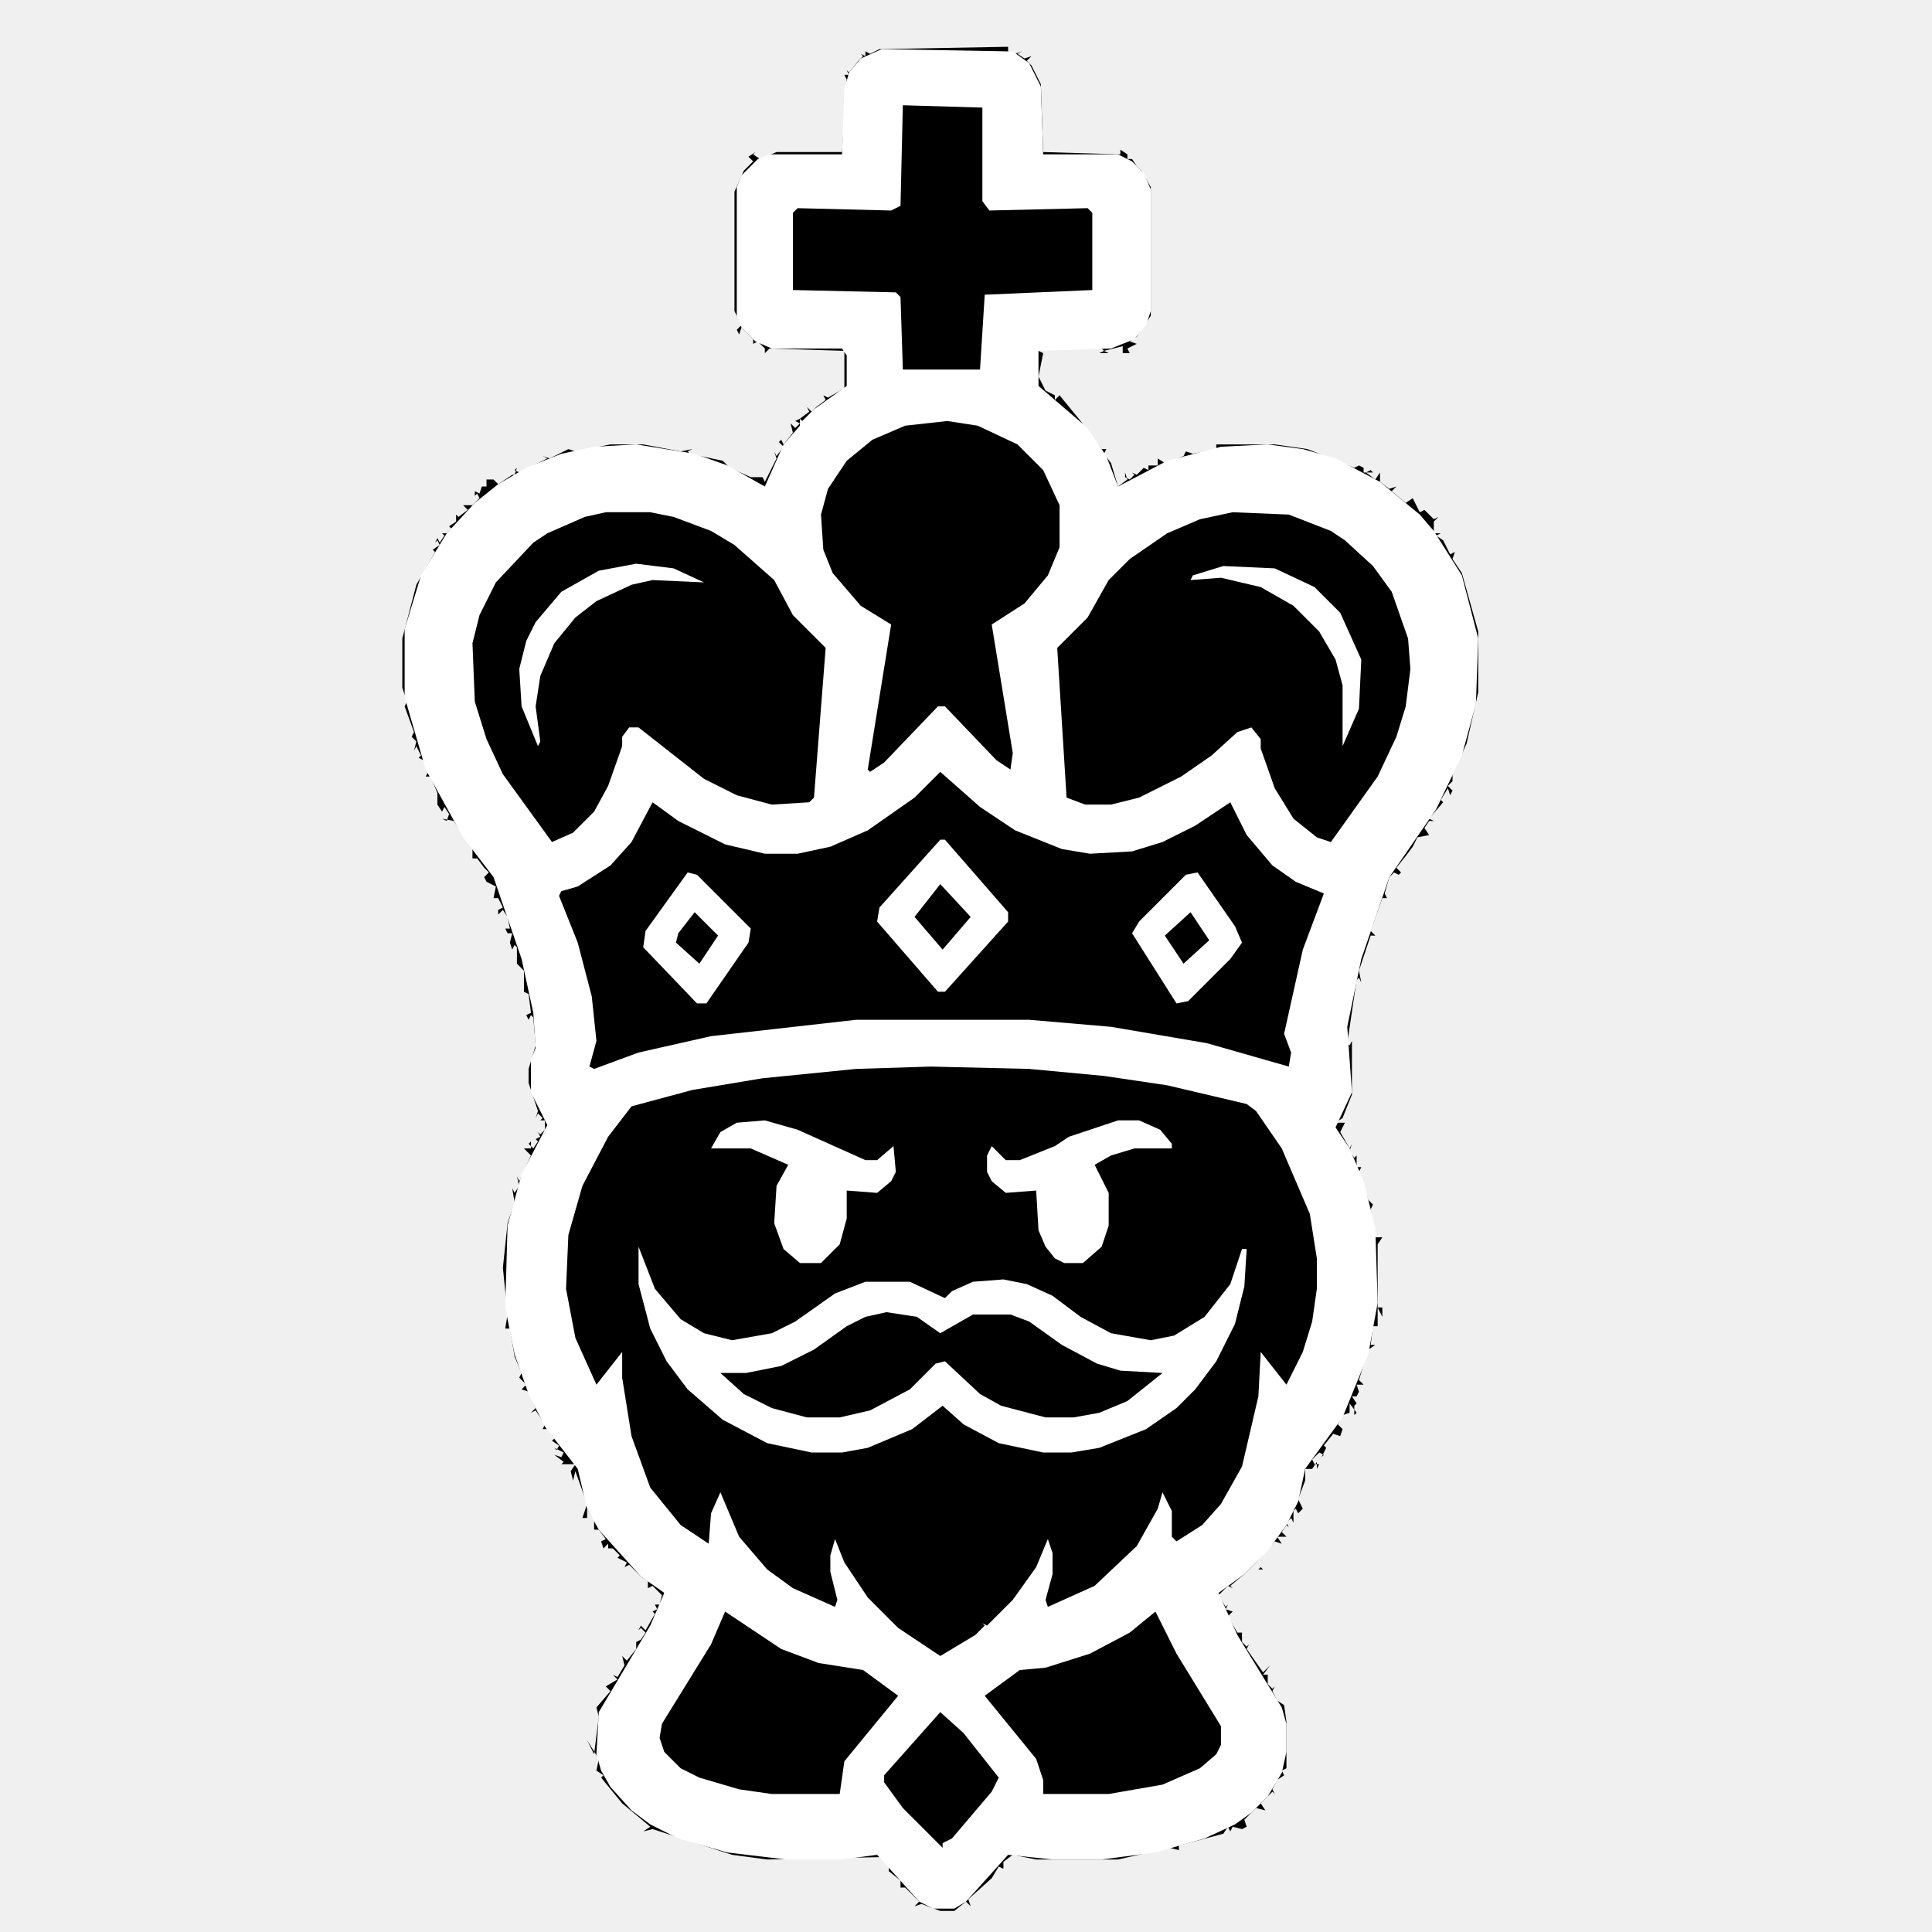
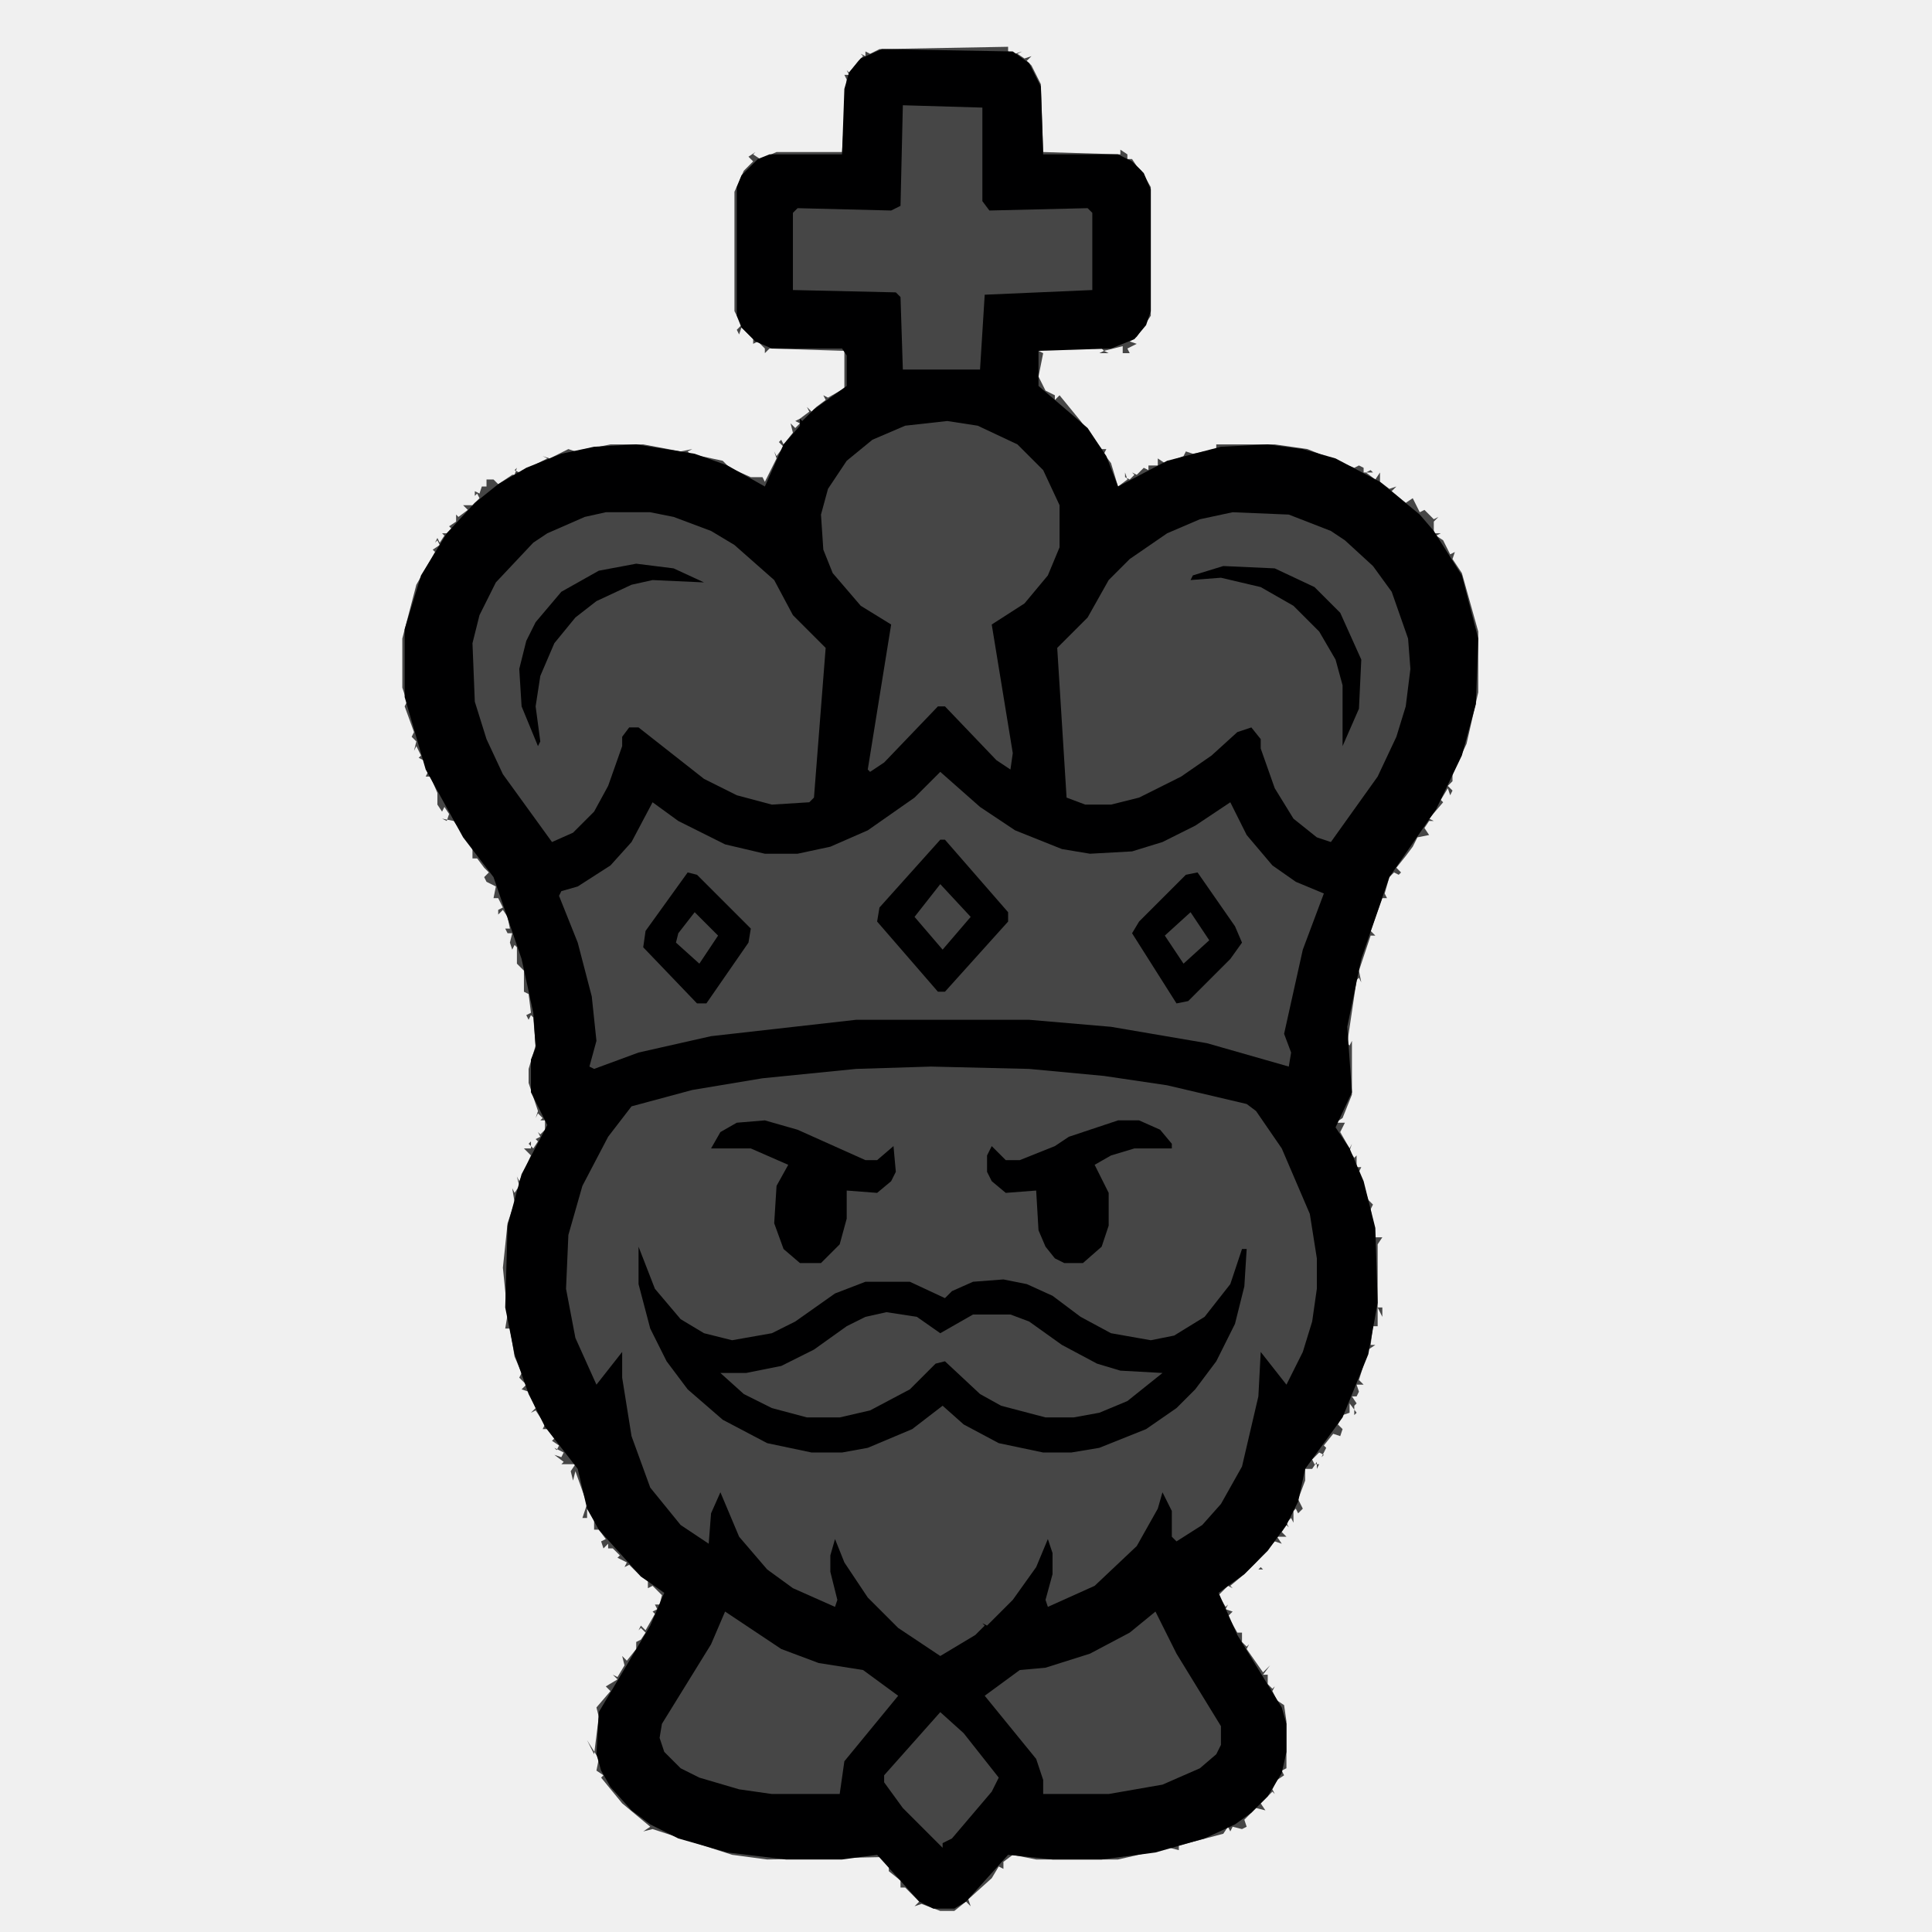
<svg xmlns="http://www.w3.org/2000/svg" width="826" height="826" viewBox="0 0 826 826">
-   <path d="M 431 20 L 376 21 L 372 23 L 370 22 L 370 24 L 368 23 L 369 24 L 367 26 L 365 24 L 367 26 L 363 31 L 362 30 L 363 32 L 361 32 L 362 34 L 360 65 L 332 65 L 325 68 L 322 66 L 323 65 L 320 67 L 322 69 L 318 73 L 314 82 L 314 133 L 317 139 L 315 141 L 316 143 L 317 140 L 322 145 L 322 147 L 320 148 L 324 146 L 327 149 L 327 151 L 329 149 L 361 150 L 361 166 L 354 170 L 352 169 L 353 171 L 349 174 L 348 172 L 349 174 L 347 176 L 345 174 L 346 176 L 342 179 L 341 178 L 342 179 L 340 180 L 342 181 L 340 183 L 338 181 L 339 185 L 335 190 L 334 188 L 333 189 L 335 191 L 332 195 L 331 193 L 332 196 L 327 206 L 326 204 L 321 204 L 312 200 L 309 197 L 295 194 L 294 193 L 296 192 L 291 193 L 275 190 L 261 190 L 246 193 L 243 192 L 235 196 L 232 195 L 234 196 L 222 202 L 220 201 L 221 200 L 220 203 L 212 203 L 219 203 L 213 207 L 211 205 L 208 205 L 208 208 L 206 208 L 205 211 L 203 210 L 203 212 L 204 211 L 205 213 L 202 216 L 200 214 L 202 216 L 198 216 L 200 218 L 196 221 L 195 220 L 195 223 L 192 225 L 193 226 L 191 228 L 189 228 L 190 229 L 188 232 L 187 230 L 186 232 L 187 231 L 188 233 L 185 235 L 186 236 L 178 250 L 172 273 L 172 294 L 174 300 L 173 302 L 177 313 L 176 315 L 178 317 L 177 321 L 178 319 L 180 323 L 179 324 L 181 325 L 183 330 L 182 332 L 184 332 L 187 339 L 187 344 L 189 347 L 190 345 L 192 348 L 191 351 L 189 350 L 194 351 L 202 363 L 202 367 L 204 367 L 207 371 L 205 374 L 207 371 L 209 373 L 207 375 L 208 377 L 212 379 L 211 384 L 213 384 L 215 388 L 213 389 L 213 391 L 215 389 L 217 392 L 218 397 L 216 397 L 217 399 L 219 399 L 218 403 L 219 406 L 220 404 L 221 405 L 221 412 L 224 415 L 224 424 L 226 425 L 227 433 L 225 434 L 226 436 L 227 434 L 228 435 L 229 447 L 226 457 L 226 463 L 230 475 L 229 478 L 230 476 L 232 478 L 231 479 L 233 479 L 233 483 L 231 485 L 230 484 L 231 486 L 229 487 L 230 488 L 228 491 L 226 489 L 227 488 L 227 491 L 224 491 L 227 494 L 222 505 L 221 503 L 222 507 L 220 510 L 219 508 L 220 514 L 217 523 L 215 542 L 217 562 L 216 568 L 218 568 L 220 580 L 223 587 L 222 589 L 225 592 L 223 594 L 226 595 L 229 602 L 227 604 L 229 603 L 233 609 L 232 611 L 234 611 L 237 615 L 236 616 L 239 618 L 238 620 L 237 619 L 241 621 L 240 623 L 237 622 L 241 625 L 240 626 L 246 626 L 244 629 L 245 633 L 246 629 L 251 643 L 249 649 L 251 649 L 251 645 L 254 650 L 254 654 L 256 654 L 259 658 L 257 659 L 258 662 L 260 660 L 260 662 L 262 662 L 265 665 L 264 666 L 268 668 L 267 670 L 269 669 L 274 674 L 272 675 L 274 674 L 277 676 L 275 678 L 273 677 L 272 679 L 273 677 L 275 678 L 277 676 L 277 679 L 279 678 L 283 682 L 282 686 L 280 686 L 281 688 L 279 689 L 280 690 L 276 697 L 274 695 L 273 697 L 274 696 L 276 698 L 274 701 L 272 699 L 274 701 L 272 702 L 272 705 L 268 710 L 266 708 L 267 712 L 264 717 L 262 716 L 264 718 L 259 721 L 261 723 L 255 730 L 256 734 L 254 750 L 251 744 L 256 752 L 255 757 L 258 759 L 257 760 L 266 771 L 278 781 L 275 783 L 279 782 L 313 793 L 328 795 L 376 794 L 380 798 L 380 800 L 385 804 L 385 807 L 387 807 L 393 813 L 391 815 L 394 814 L 402 817 L 408 817 L 413 813 L 415 815 L 414 812 L 424 803 L 427 798 L 429 799 L 429 796 L 433 793 L 443 795 L 478 795 L 500 790 L 504 791 L 504 789 L 523 784 L 525 781 L 526 783 L 527 781 L 531 782 L 533 781 L 532 778 L 537 773 L 541 774 L 539 771 L 544 766 L 545 767 L 544 765 L 546 761 L 549 759 L 548 757 L 550 756 L 550 736 L 549 729 L 546 727 L 544 723 L 545 721 L 544 722 L 542 720 L 542 716 L 540 716 L 543 712 L 540 715 L 533 705 L 534 703 L 533 704 L 531 702 L 531 698 L 529 698 L 525 691 L 527 689 L 524 688 L 525 686 L 524 687 L 521 682 L 523 680 L 526 684 L 523 680 L 525 678 L 527 679 L 526 678 L 532 673 L 533 674 L 532 673 L 537 668 L 539 670 L 538 671 L 540 671 L 537 668 L 545 659 L 548 660 L 546 657 L 550 657 L 548 655 L 550 652 L 551 653 L 550 651 L 552 649 L 553 651 L 553 646 L 554 645 L 555 647 L 557 645 L 555 641 L 558 633 L 558 628 L 561 628 L 563 625 L 563 628 L 564 626 L 562 626 L 561 624 L 564 621 L 566 622 L 565 623 L 567 619 L 566 618 L 570 613 L 573 614 L 574 611 L 572 609 L 574 605 L 577 604 L 577 600 L 580 604 L 579 605 L 579 601 L 581 599 L 580 600 L 578 597 L 580 597 L 581 595 L 580 592 L 583 592 L 581 590 L 585 577 L 588 575 L 588 573 L 588 575 L 586 575 L 587 567 L 589 567 L 589 559 L 591 563 L 591 559 L 589 559 L 589 532 L 591 529 L 588 529 L 586 517 L 587 515 L 585 513 L 581 501 L 582 499 L 580 499 L 580 494 L 579 495 L 577 492 L 578 489 L 577 491 L 573 484 L 575 480 L 571 480 L 574 478 L 578 468 L 578 445 L 577 447 L 576 446 L 580 419 L 581 418 L 582 420 L 581 415 L 586 400 L 588 400 L 586 398 L 591 384 L 593 384 L 592 382 L 594 375 L 596 373 L 598 374 L 597 375 L 599 373 L 597 371 L 601 366 L 602 367 L 601 366 L 604 362 L 606 363 L 604 362 L 606 358 L 611 357 L 609 354 L 611 351 L 613 351 L 611 350 L 617 343 L 616 342 L 619 337 L 620 340 L 621 338 L 619 336 L 621 334 L 621 331 L 627 318 L 632 296 L 632 270 L 625 245 L 621 239 L 622 236 L 620 237 L 617 231 L 614 229 L 616 228 L 613 228 L 613 223 L 615 221 L 613 222 L 608 217 L 609 218 L 607 219 L 604 213 L 601 215 L 595 210 L 597 208 L 594 209 L 590 206 L 590 202 L 588 205 L 584 202 L 586 201 L 587 202 L 583 202 L 583 200 L 581 199 L 579 200 L 559 192 L 545 190 L 520 190 L 520 192 L 510 194 L 507 193 L 506 195 L 498 198 L 495 196 L 495 199 L 491 199 L 491 201 L 489 200 L 486 203 L 484 202 L 485 203 L 483 205 L 481 204 L 481 202 L 482 205 L 478 208 L 475 198 L 472 194 L 473 192 L 471 192 L 462 180 L 463 179 L 462 180 L 453 169 L 451 171 L 451 169 L 447 167 L 444 161 L 446 151 L 444 150 L 445 149 L 471 149 L 472 150 L 470 151 L 474 151 L 472 150 L 480 148 L 480 151 L 483 151 L 482 149 L 486 147 L 483 146 L 486 144 L 487 145 L 486 144 L 492 135 L 492 80 L 488 73 L 490 72 L 488 73 L 486 71 L 487 70 L 486 71 L 484 68 L 482 68 L 482 64 L 482 66 L 479 64 L 477 64 L 479 64 L 479 66 L 446 65 L 445 36 L 441 28 L 442 27 L 441 28 L 439 26 L 441 24 L 438 25 L 435 23 L 437 22 L 434 23 L 431 22 Z" fill="#000000" fill-rule="evenodd" stroke="none" />
-   <path d="M 377 21 L 368 25 L 363 31 L 361 38 L 360 66 L 329 66 L 324 68 L 317 75 L 315 80 L 315 135 L 317 140 L 323 146 L 330 149 L 360 149 L 362 152 L 362 165 L 348 175 L 343 180 L 342 179 L 342 182 L 335 190 L 327 208 L 311 199 L 297 194 L 272 190 L 254 191 L 240 194 L 225 200 L 213 207 L 203 215 L 191 228 L 180 246 L 173 269 L 173 298 L 182 329 L 198 358 L 211 375 L 223 410 L 228 433 L 229 448 L 227 453 L 227 467 L 234 481 L 223 502 L 217 524 L 216 559 L 220 579 L 226 596 L 233 610 L 247 628 L 251 645 L 256 654 L 274 674 L 284 681 L 278 695 L 256 732 L 255 750 L 257 757 L 261 764 L 270 774 L 278 780 L 290 786 L 311 792 L 336 795 L 360 795 L 375 793 L 393 813 L 399 816 L 408 816 L 413 813 L 431 793 L 450 795 L 471 795 L 494 792 L 515 786 L 528 780 L 535 775 L 542 768 L 548 758 L 550 749 L 550 737 L 548 730 L 529 699 L 521 681 L 532 673 L 542 663 L 550 652 L 555 642 L 558 628 L 574 606 L 585 579 L 589 557 L 588 525 L 583 505 L 577 491 L 571 482 L 578 467 L 576 439 L 582 410 L 594 375 L 614 346 L 625 323 L 631 301 L 632 273 L 625 246 L 613 227 L 607 220 L 590 206 L 571 196 L 557 192 L 542 190 L 522 191 L 499 197 L 478 208 L 473 195 L 465 183 L 444 165 L 444 150 L 475 149 L 485 145 L 490 139 L 492 133 L 492 81 L 489 74 L 484 69 L 478 66 L 446 66 L 445 37 L 440 27 L 433 22 Z M 402 732 L 412 741 L 427 760 L 424 766 L 407 786 L 403 788 L 403 790 L 386 773 L 378 762 L 378 759 Z M 494 689 L 503 707 L 522 738 L 522 746 L 520 750 L 513 756 L 497 763 L 474 767 L 446 767 L 446 761 L 443 752 L 421 725 L 436 714 L 447 713 L 466 707 L 483 698 Z M 310 689 L 334 705 L 350 711 L 369 714 L 384 725 L 361 753 L 359 767 L 330 767 L 316 765 L 299 760 L 291 756 L 284 749 L 282 743 L 283 737 L 304 703 Z M 270 473 L 296 466 L 326 461 L 366 457 L 398 456 L 440 457 L 472 460 L 499 464 L 533 472 L 537 475 L 548 491 L 560 519 L 563 538 L 563 551 L 561 565 L 557 578 L 550 592 L 539 578 L 538 597 L 531 627 L 522 643 L 514 652 L 503 659 L 501 657 L 501 646 L 497 638 L 495 645 L 486 661 L 468 678 L 448 687 L 447 684 L 450 673 L 450 664 L 448 658 L 443 670 L 433 684 L 422 695 L 420 694 L 421 695 L 417 699 L 402 708 L 384 696 L 371 683 L 361 668 L 357 658 L 355 665 L 355 672 L 358 684 L 357 687 L 339 679 L 328 671 L 316 657 L 308 638 L 304 647 L 303 660 L 291 652 L 278 636 L 270 614 L 266 589 L 266 578 L 255 592 L 246 572 L 242 551 L 243 528 L 249 507 L 260 486 Z M 273 549 L 278 568 L 285 582 L 294 594 L 309 607 L 328 617 L 347 621 L 360 621 L 371 619 L 390 611 L 403 601 L 412 609 L 427 617 L 446 621 L 458 621 L 470 619 L 490 611 L 503 602 L 511 594 L 520 582 L 528 566 L 532 550 L 533 534 L 531 534 L 526 549 L 515 563 L 502 571 L 492 573 L 475 570 L 462 563 L 450 554 L 439 549 L 429 547 L 416 548 L 407 552 L 404 555 L 389 548 L 370 548 L 357 553 L 340 565 L 330 570 L 313 573 L 301 570 L 291 564 L 280 551 L 273 533 Z M 308 587 L 319 587 L 334 584 L 348 577 L 362 567 L 370 563 L 379 561 L 392 563 L 402 570 L 416 562 L 432 562 L 440 565 L 454 575 L 469 583 L 479 586 L 497 587 L 482 599 L 470 604 L 459 606 L 447 606 L 428 601 L 419 596 L 404 582 L 400 583 L 389 594 L 372 603 L 359 606 L 345 606 L 330 602 L 318 596 Z M 496 483 L 487 479 L 478 479 L 457 486 L 451 490 L 436 496 L 430 496 L 424 490 L 422 494 L 422 501 L 424 505 L 430 510 L 443 509 L 444 526 L 447 533 L 451 538 L 455 540 L 463 540 L 471 533 L 474 524 L 474 510 L 468 498 L 475 494 L 485 491 L 501 491 L 501 489 Z M 308 484 L 304 491 L 321 491 L 337 498 L 332 507 L 331 523 L 335 534 L 342 540 L 351 540 L 359 532 L 362 521 L 362 509 L 375 510 L 381 505 L 383 501 L 382 490 L 375 496 L 370 496 L 341 483 L 327 479 L 315 480 Z M 566 382 L 557 406 L 549 442 L 552 450 L 551 456 L 516 446 L 475 439 L 440 436 L 366 436 L 304 443 L 273 450 L 254 457 L 252 456 L 255 445 L 253 426 L 247 403 L 239 383 L 240 381 L 247 379 L 261 370 L 270 360 L 279 343 L 290 351 L 310 361 L 327 365 L 341 365 L 355 362 L 371 355 L 391 341 L 402 330 L 419 345 L 434 355 L 454 363 L 466 365 L 484 364 L 497 360 L 511 353 L 526 343 L 533 357 L 544 370 L 554 377 Z M 512 373 L 507 374 L 487 394 L 484 399 L 503 429 L 508 428 L 526 410 L 531 403 L 528 396 Z M 509 390 L 517 402 L 506 412 L 498 400 Z M 294 373 L 276 398 L 275 405 L 298 429 L 302 429 L 320 403 L 321 397 L 298 374 Z M 297 390 L 307 400 L 299 412 L 289 403 L 290 399 Z M 402 359 L 376 388 L 375 394 L 401 424 L 404 424 L 431 394 L 431 390 L 404 359 Z M 402 378 L 415 392 L 403 406 L 391 392 Z M 499 228 L 513 222 L 527 219 L 551 220 L 569 227 L 575 231 L 587 242 L 595 253 L 602 273 L 603 286 L 601 302 L 597 315 L 589 332 L 569 360 L 563 358 L 553 350 L 545 337 L 539 320 L 539 316 L 535 311 L 529 313 L 518 323 L 505 332 L 487 341 L 475 344 L 464 344 L 456 341 L 452 277 L 465 264 L 474 248 L 483 239 Z M 510 246 L 509 248 L 522 247 L 539 251 L 553 259 L 564 270 L 571 282 L 574 293 L 574 319 L 581 303 L 582 282 L 573 262 L 562 251 L 545 243 L 523 242 Z M 212 249 L 228 232 L 234 228 L 250 221 L 259 219 L 278 219 L 288 221 L 304 227 L 314 233 L 331 248 L 339 263 L 353 277 L 348 341 L 346 343 L 330 344 L 315 340 L 301 333 L 273 311 L 269 311 L 266 315 L 266 319 L 260 336 L 254 347 L 245 356 L 236 360 L 215 331 L 208 316 L 203 300 L 202 275 L 205 263 Z M 301 249 L 288 243 L 272 241 L 256 244 L 240 253 L 229 266 L 225 274 L 222 286 L 223 302 L 230 319 L 231 317 L 229 302 L 231 289 L 237 275 L 246 264 L 255 257 L 270 250 L 279 248 Z M 387 182 L 405 180 L 418 182 L 435 190 L 446 201 L 453 216 L 453 234 L 448 246 L 438 258 L 424 267 L 433 322 L 432 329 L 426 325 L 404 302 L 401 302 L 378 326 L 372 330 L 371 329 L 381 267 L 368 259 L 356 245 L 352 235 L 351 220 L 354 209 L 362 197 L 373 188 Z M 386 45 L 420 46 L 420 86 L 423 90 L 465 89 L 467 91 L 467 124 L 421 126 L 419 158 L 386 158 L 385 127 L 383 125 L 339 124 L 339 91 L 341 89 L 381 90 L 385 88 Z" fill="#ffffff" fill-rule="evenodd" stroke="none" />
+   <path d="M 431 20 L 376 21 L 372 23 L 370 22 L 370 24 L 368 23 L 369 24 L 367 26 L 365 24 L 367 26 L 363 31 L 362 30 L 363 32 L 361 32 L 362 34 L 360 65 L 332 65 L 325 68 L 322 66 L 323 65 L 320 67 L 322 69 L 318 73 L 314 82 L 314 133 L 317 139 L 315 141 L 316 143 L 317 140 L 322 145 L 322 147 L 320 148 L 324 146 L 327 149 L 327 151 L 329 149 L 361 150 L 361 166 L 354 170 L 352 169 L 353 171 L 349 174 L 348 172 L 349 174 L 347 176 L 345 174 L 346 176 L 342 179 L 341 178 L 342 179 L 340 180 L 342 181 L 340 183 L 338 181 L 339 185 L 335 190 L 334 188 L 333 189 L 335 191 L 332 195 L 331 193 L 332 196 L 327 206 L 326 204 L 321 204 L 312 200 L 309 197 L 295 194 L 294 193 L 296 192 L 291 193 L 275 190 L 261 190 L 246 193 L 243 192 L 235 196 L 232 195 L 234 196 L 222 202 L 220 201 L 221 200 L 220 203 L 212 203 L 219 203 L 213 207 L 211 205 L 208 205 L 208 208 L 206 208 L 205 211 L 203 210 L 203 212 L 204 211 L 205 213 L 202 216 L 200 214 L 202 216 L 198 216 L 200 218 L 196 221 L 195 220 L 195 223 L 192 225 L 193 226 L 191 228 L 189 228 L 190 229 L 188 232 L 187 230 L 186 232 L 187 231 L 188 233 L 185 235 L 186 236 L 178 250 L 172 273 L 172 294 L 174 300 L 173 302 L 177 313 L 176 315 L 178 317 L 177 321 L 178 319 L 180 323 L 179 324 L 181 325 L 183 330 L 182 332 L 184 332 L 187 339 L 187 344 L 189 347 L 190 345 L 192 348 L 191 351 L 189 350 L 194 351 L 202 363 L 202 367 L 204 367 L 207 371 L 205 374 L 207 371 L 209 373 L 207 375 L 208 377 L 212 379 L 211 384 L 213 384 L 215 388 L 213 389 L 213 391 L 215 389 L 217 392 L 218 397 L 216 397 L 217 399 L 219 399 L 218 403 L 219 406 L 220 404 L 221 405 L 221 412 L 224 415 L 224 424 L 226 425 L 227 433 L 225 434 L 226 436 L 227 434 L 228 435 L 229 447 L 226 457 L 226 463 L 230 475 L 229 478 L 230 476 L 232 478 L 231 479 L 233 479 L 233 483 L 231 485 L 230 484 L 231 486 L 229 487 L 230 488 L 228 491 L 226 489 L 227 488 L 227 491 L 224 491 L 227 494 L 222 505 L 221 503 L 222 507 L 220 510 L 219 508 L 220 514 L 217 523 L 215 542 L 217 562 L 216 568 L 218 568 L 220 580 L 223 587 L 222 589 L 225 592 L 223 594 L 226 595 L 229 602 L 227 604 L 229 603 L 233 609 L 232 611 L 234 611 L 237 615 L 236 616 L 239 618 L 238 620 L 237 619 L 241 621 L 240 623 L 237 622 L 241 625 L 240 626 L 246 626 L 244 629 L 245 633 L 246 629 L 251 643 L 249 649 L 251 649 L 251 645 L 254 650 L 254 654 L 256 654 L 259 658 L 257 659 L 258 662 L 260 660 L 260 662 L 262 662 L 265 665 L 264 666 L 268 668 L 267 670 L 269 669 L 274 674 L 272 675 L 274 674 L 277 676 L 275 678 L 273 677 L 272 679 L 273 677 L 275 678 L 277 676 L 277 679 L 279 678 L 283 682 L 282 686 L 280 686 L 281 688 L 279 689 L 280 690 L 276 697 L 274 695 L 273 697 L 274 696 L 276 698 L 274 701 L 272 699 L 274 701 L 272 702 L 272 705 L 268 710 L 266 708 L 267 712 L 264 717 L 262 716 L 264 718 L 259 721 L 261 723 L 255 730 L 256 734 L 254 750 L 251 744 L 256 752 L 255 757 L 258 759 L 257 760 L 266 771 L 278 781 L 275 783 L 279 782 L 313 793 L 328 795 L 376 794 L 380 798 L 380 800 L 385 804 L 385 807 L 387 807 L 393 813 L 391 815 L 394 814 L 402 817 L 408 817 L 413 813 L 415 815 L 414 812 L 424 803 L 427 798 L 429 799 L 429 796 L 433 793 L 443 795 L 478 795 L 500 790 L 504 791 L 504 789 L 523 784 L 525 781 L 526 783 L 527 781 L 531 782 L 533 781 L 532 778 L 537 773 L 541 774 L 539 771 L 544 766 L 545 767 L 544 765 L 546 761 L 549 759 L 548 757 L 550 756 L 550 736 L 549 729 L 546 727 L 544 723 L 545 721 L 544 722 L 542 720 L 542 716 L 540 716 L 543 712 L 540 715 L 533 705 L 534 703 L 533 704 L 531 702 L 531 698 L 529 698 L 525 691 L 527 689 L 524 688 L 525 686 L 524 687 L 521 682 L 523 680 L 526 684 L 523 680 L 525 678 L 527 679 L 526 678 L 532 673 L 533 674 L 532 673 L 537 668 L 539 670 L 538 671 L 540 671 L 537 668 L 545 659 L 548 660 L 546 657 L 550 657 L 548 655 L 550 652 L 551 653 L 550 651 L 552 649 L 553 651 L 553 646 L 554 645 L 555 647 L 557 645 L 555 641 L 558 633 L 558 628 L 561 628 L 563 625 L 563 628 L 564 626 L 562 626 L 561 624 L 564 621 L 566 622 L 565 623 L 567 619 L 566 618 L 570 613 L 573 614 L 574 611 L 572 609 L 574 605 L 577 604 L 577 600 L 580 604 L 579 605 L 579 601 L 581 599 L 580 600 L 578 597 L 580 597 L 581 595 L 580 592 L 583 592 L 581 590 L 585 577 L 588 575 L 588 573 L 588 575 L 586 575 L 587 567 L 589 567 L 589 559 L 591 563 L 591 559 L 589 559 L 589 532 L 591 529 L 588 529 L 586 517 L 587 515 L 585 513 L 581 501 L 582 499 L 580 499 L 580 494 L 579 495 L 577 492 L 578 489 L 577 491 L 573 484 L 575 480 L 571 480 L 574 478 L 578 468 L 578 445 L 577 447 L 576 446 L 580 419 L 581 418 L 582 420 L 581 415 L 586 400 L 588 400 L 586 398 L 591 384 L 593 384 L 592 382 L 594 375 L 596 373 L 598 374 L 597 375 L 599 373 L 597 371 L 601 366 L 602 367 L 601 366 L 604 362 L 606 363 L 604 362 L 606 358 L 611 357 L 609 354 L 611 351 L 613 351 L 611 350 L 617 343 L 616 342 L 619 337 L 620 340 L 621 338 L 619 336 L 621 334 L 621 331 L 627 318 L 632 296 L 632 270 L 625 245 L 621 239 L 622 236 L 620 237 L 617 231 L 614 229 L 616 228 L 613 228 L 613 223 L 615 221 L 613 222 L 608 217 L 609 218 L 607 219 L 604 213 L 601 215 L 595 210 L 597 208 L 594 209 L 590 206 L 590 202 L 588 205 L 584 202 L 586 201 L 587 202 L 583 202 L 583 200 L 581 199 L 579 200 L 559 192 L 545 190 L 520 190 L 520 192 L 510 194 L 507 193 L 506 195 L 498 198 L 495 196 L 495 199 L 491 199 L 491 201 L 489 200 L 486 203 L 484 202 L 485 203 L 483 205 L 481 204 L 481 202 L 482 205 L 478 208 L 475 198 L 472 194 L 473 192 L 471 192 L 462 180 L 463 179 L 462 180 L 453 169 L 451 171 L 451 169 L 447 167 L 444 161 L 446 151 L 444 150 L 445 149 L 471 149 L 472 150 L 470 151 L 474 151 L 472 150 L 480 148 L 480 151 L 483 151 L 482 149 L 486 147 L 483 146 L 486 144 L 487 145 L 486 144 L 492 135 L 492 80 L 488 73 L 490 72 L 488 73 L 486 71 L 487 70 L 486 71 L 484 68 L 482 68 L 482 64 L 482 66 L 479 64 L 477 64 L 479 64 L 479 66 L 446 65 L 445 36 L 441 28 L 442 27 L 441 28 L 439 26 L 441 24 L 438 25 L 435 23 L 437 22 L 434 23 L 431 22 Z" fill="#464646" fill-rule="evenodd" stroke="none" />
+   <path d="M 377 21 L 368 25 L 363 31 L 361 38 L 360 66 L 329 66 L 324 68 L 317 75 L 315 80 L 315 135 L 317 140 L 323 146 L 330 149 L 360 149 L 362 152 L 362 165 L 348 175 L 343 180 L 342 179 L 342 182 L 335 190 L 327 208 L 311 199 L 297 194 L 272 190 L 254 191 L 240 194 L 225 200 L 213 207 L 203 215 L 191 228 L 180 246 L 173 269 L 173 298 L 182 329 L 198 358 L 211 375 L 223 410 L 228 433 L 229 448 L 227 453 L 227 467 L 234 481 L 223 502 L 217 524 L 216 559 L 220 579 L 226 596 L 233 610 L 247 628 L 251 645 L 256 654 L 274 674 L 284 681 L 278 695 L 256 732 L 255 750 L 257 757 L 261 764 L 270 774 L 278 780 L 290 786 L 311 792 L 336 795 L 360 795 L 375 793 L 393 813 L 399 816 L 408 816 L 413 813 L 431 793 L 450 795 L 471 795 L 494 792 L 515 786 L 528 780 L 535 775 L 542 768 L 548 758 L 550 749 L 550 737 L 548 730 L 529 699 L 521 681 L 532 673 L 542 663 L 550 652 L 555 642 L 558 628 L 574 606 L 585 579 L 589 557 L 588 525 L 583 505 L 577 491 L 571 482 L 578 467 L 576 439 L 582 410 L 594 375 L 614 346 L 625 323 L 631 301 L 632 273 L 625 246 L 613 227 L 607 220 L 590 206 L 571 196 L 557 192 L 542 190 L 522 191 L 499 197 L 478 208 L 473 195 L 465 183 L 444 165 L 444 150 L 475 149 L 485 145 L 490 139 L 492 133 L 492 81 L 489 74 L 484 69 L 478 66 L 446 66 L 445 37 L 440 27 L 433 22 Z M 402 732 L 412 741 L 427 760 L 424 766 L 407 786 L 403 788 L 403 790 L 386 773 L 378 762 L 378 759 Z M 494 689 L 503 707 L 522 738 L 522 746 L 520 750 L 513 756 L 497 763 L 474 767 L 446 767 L 446 761 L 443 752 L 421 725 L 436 714 L 447 713 L 466 707 L 483 698 Z M 310 689 L 334 705 L 350 711 L 369 714 L 384 725 L 361 753 L 359 767 L 330 767 L 316 765 L 299 760 L 291 756 L 284 749 L 282 743 L 283 737 L 304 703 Z M 270 473 L 296 466 L 326 461 L 366 457 L 398 456 L 440 457 L 472 460 L 499 464 L 533 472 L 537 475 L 548 491 L 560 519 L 563 538 L 563 551 L 561 565 L 557 578 L 550 592 L 539 578 L 538 597 L 531 627 L 522 643 L 514 652 L 503 659 L 501 657 L 501 646 L 497 638 L 495 645 L 486 661 L 468 678 L 448 687 L 447 684 L 450 673 L 450 664 L 448 658 L 443 670 L 433 684 L 422 695 L 420 694 L 421 695 L 417 699 L 402 708 L 384 696 L 371 683 L 361 668 L 357 658 L 355 665 L 355 672 L 358 684 L 357 687 L 339 679 L 328 671 L 316 657 L 308 638 L 304 647 L 303 660 L 291 652 L 278 636 L 270 614 L 266 589 L 266 578 L 255 592 L 246 572 L 242 551 L 243 528 L 249 507 L 260 486 Z M 273 549 L 278 568 L 285 582 L 294 594 L 309 607 L 328 617 L 347 621 L 360 621 L 371 619 L 390 611 L 403 601 L 412 609 L 427 617 L 446 621 L 458 621 L 470 619 L 490 611 L 503 602 L 511 594 L 520 582 L 528 566 L 532 550 L 533 534 L 531 534 L 526 549 L 515 563 L 502 571 L 492 573 L 475 570 L 462 563 L 450 554 L 439 549 L 429 547 L 416 548 L 407 552 L 404 555 L 389 548 L 370 548 L 357 553 L 340 565 L 330 570 L 313 573 L 301 570 L 291 564 L 280 551 L 273 533 Z M 308 587 L 319 587 L 334 584 L 348 577 L 362 567 L 370 563 L 379 561 L 392 563 L 402 570 L 416 562 L 432 562 L 440 565 L 454 575 L 469 583 L 479 586 L 497 587 L 482 599 L 470 604 L 459 606 L 447 606 L 428 601 L 419 596 L 404 582 L 400 583 L 389 594 L 372 603 L 359 606 L 345 606 L 330 602 L 318 596 Z M 496 483 L 487 479 L 478 479 L 457 486 L 451 490 L 436 496 L 430 496 L 424 490 L 422 494 L 422 501 L 424 505 L 430 510 L 443 509 L 444 526 L 447 533 L 451 538 L 455 540 L 463 540 L 471 533 L 474 524 L 474 510 L 468 498 L 475 494 L 485 491 L 501 491 L 501 489 Z M 308 484 L 304 491 L 321 491 L 337 498 L 332 507 L 331 523 L 335 534 L 342 540 L 351 540 L 359 532 L 362 521 L 362 509 L 375 510 L 381 505 L 383 501 L 382 490 L 375 496 L 370 496 L 341 483 L 327 479 L 315 480 Z M 566 382 L 557 406 L 549 442 L 552 450 L 551 456 L 516 446 L 475 439 L 440 436 L 366 436 L 304 443 L 273 450 L 254 457 L 252 456 L 255 445 L 253 426 L 247 403 L 239 383 L 240 381 L 247 379 L 261 370 L 270 360 L 279 343 L 290 351 L 310 361 L 327 365 L 341 365 L 355 362 L 371 355 L 391 341 L 402 330 L 419 345 L 434 355 L 454 363 L 466 365 L 484 364 L 497 360 L 511 353 L 526 343 L 533 357 L 544 370 L 554 377 Z M 512 373 L 507 374 L 487 394 L 484 399 L 503 429 L 508 428 L 526 410 L 531 403 L 528 396 Z M 509 390 L 517 402 L 506 412 L 498 400 Z M 294 373 L 276 398 L 275 405 L 298 429 L 302 429 L 320 403 L 321 397 L 298 374 Z M 297 390 L 307 400 L 299 412 L 289 403 L 290 399 Z M 402 359 L 376 388 L 375 394 L 401 424 L 404 424 L 431 394 L 431 390 L 404 359 Z M 402 378 L 415 392 L 403 406 L 391 392 Z M 499 228 L 513 222 L 527 219 L 551 220 L 569 227 L 575 231 L 587 242 L 595 253 L 602 273 L 603 286 L 601 302 L 597 315 L 589 332 L 569 360 L 563 358 L 553 350 L 545 337 L 539 320 L 539 316 L 535 311 L 529 313 L 518 323 L 505 332 L 487 341 L 475 344 L 464 344 L 456 341 L 452 277 L 465 264 L 474 248 L 483 239 Z M 510 246 L 509 248 L 522 247 L 539 251 L 553 259 L 564 270 L 571 282 L 574 293 L 574 319 L 581 303 L 582 282 L 573 262 L 562 251 L 545 243 L 523 242 Z M 212 249 L 228 232 L 234 228 L 250 221 L 259 219 L 278 219 L 288 221 L 304 227 L 314 233 L 331 248 L 339 263 L 353 277 L 348 341 L 346 343 L 330 344 L 315 340 L 301 333 L 273 311 L 269 311 L 266 315 L 266 319 L 260 336 L 254 347 L 245 356 L 236 360 L 215 331 L 208 316 L 203 300 L 202 275 L 205 263 Z M 301 249 L 288 243 L 272 241 L 256 244 L 240 253 L 229 266 L 225 274 L 222 286 L 223 302 L 230 319 L 231 317 L 229 302 L 231 289 L 237 275 L 246 264 L 255 257 L 270 250 L 279 248 Z M 387 182 L 405 180 L 418 182 L 435 190 L 446 201 L 453 216 L 453 234 L 448 246 L 438 258 L 424 267 L 433 322 L 432 329 L 426 325 L 404 302 L 401 302 L 378 326 L 372 330 L 371 329 L 381 267 L 368 259 L 356 245 L 352 235 L 351 220 L 354 209 L 362 197 L 373 188 Z M 386 45 L 420 46 L 420 86 L 423 90 L 465 89 L 467 91 L 467 124 L 421 126 L 419 158 L 386 158 L 385 127 L 383 125 L 339 124 L 339 91 L 341 89 L 381 90 L 385 88 Z" fill="#000001" fill-rule="evenodd" stroke="none" />
</svg>
